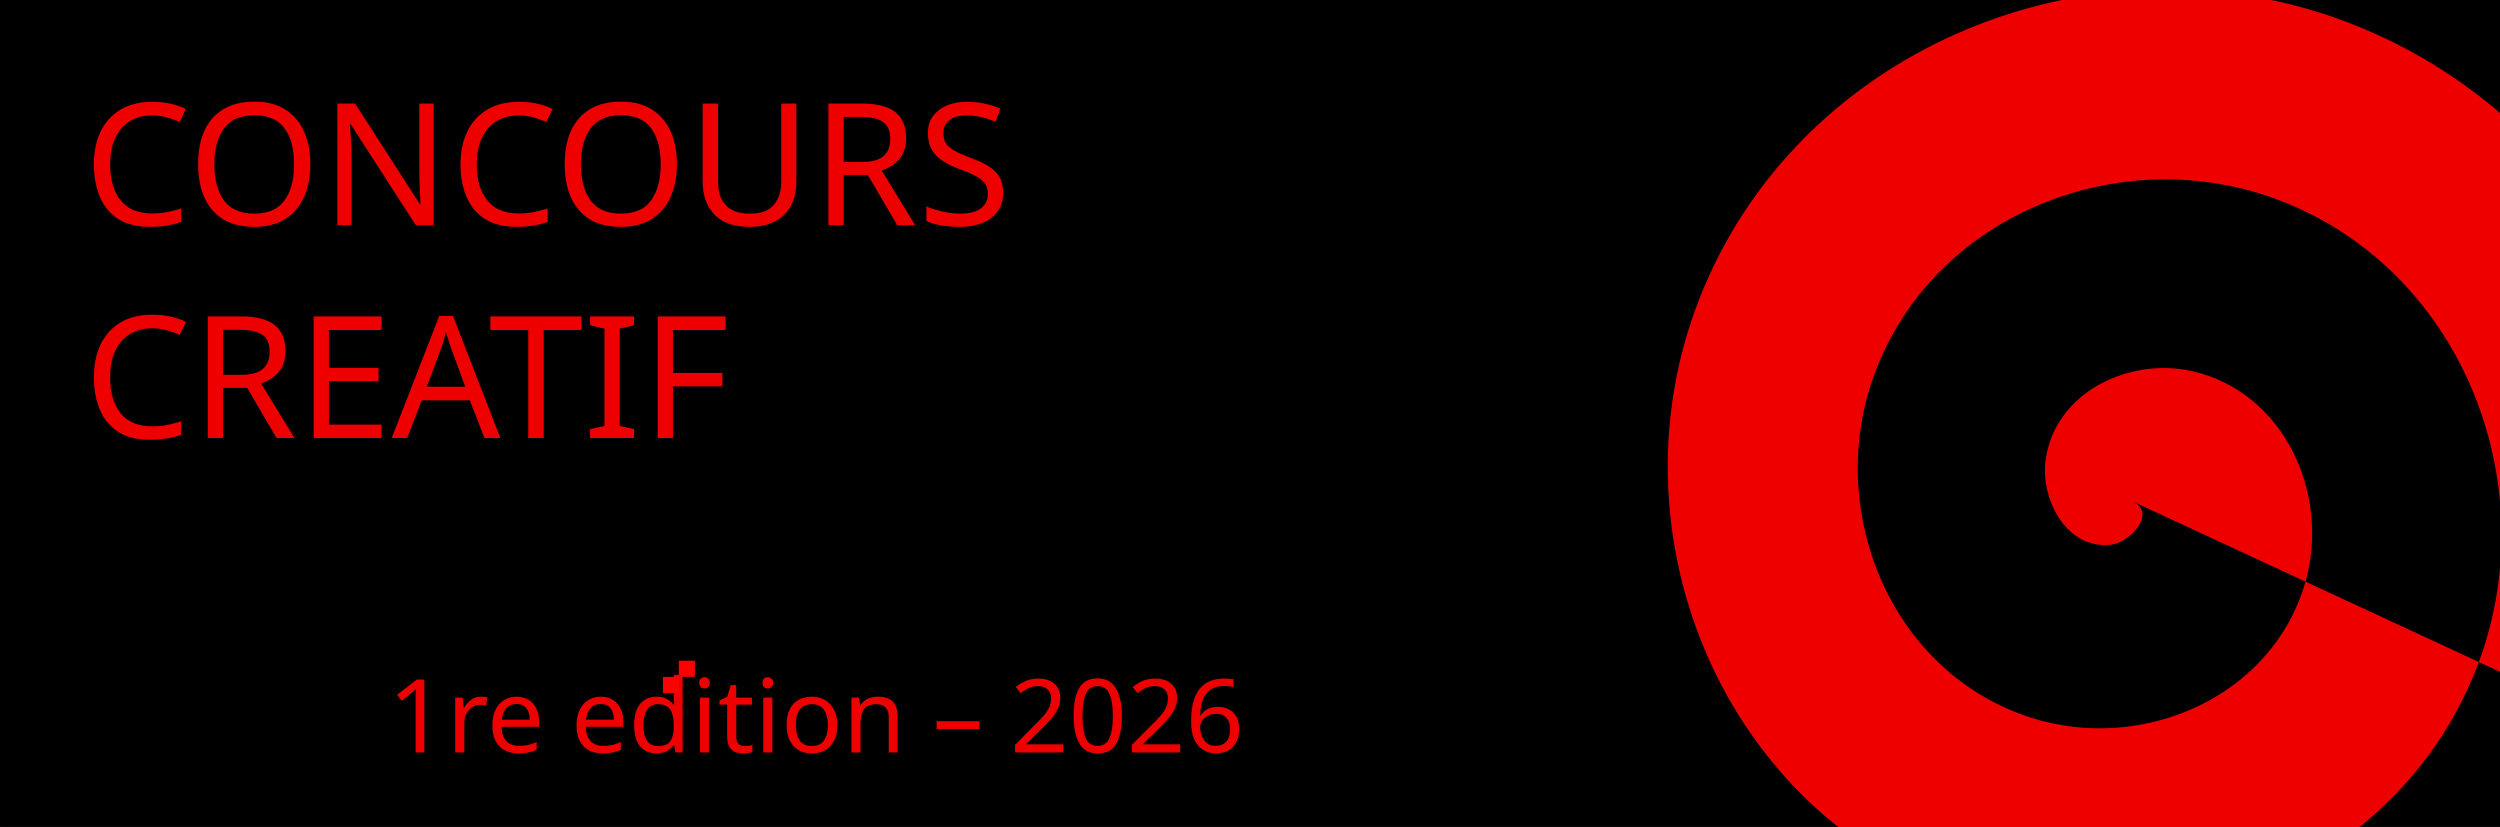
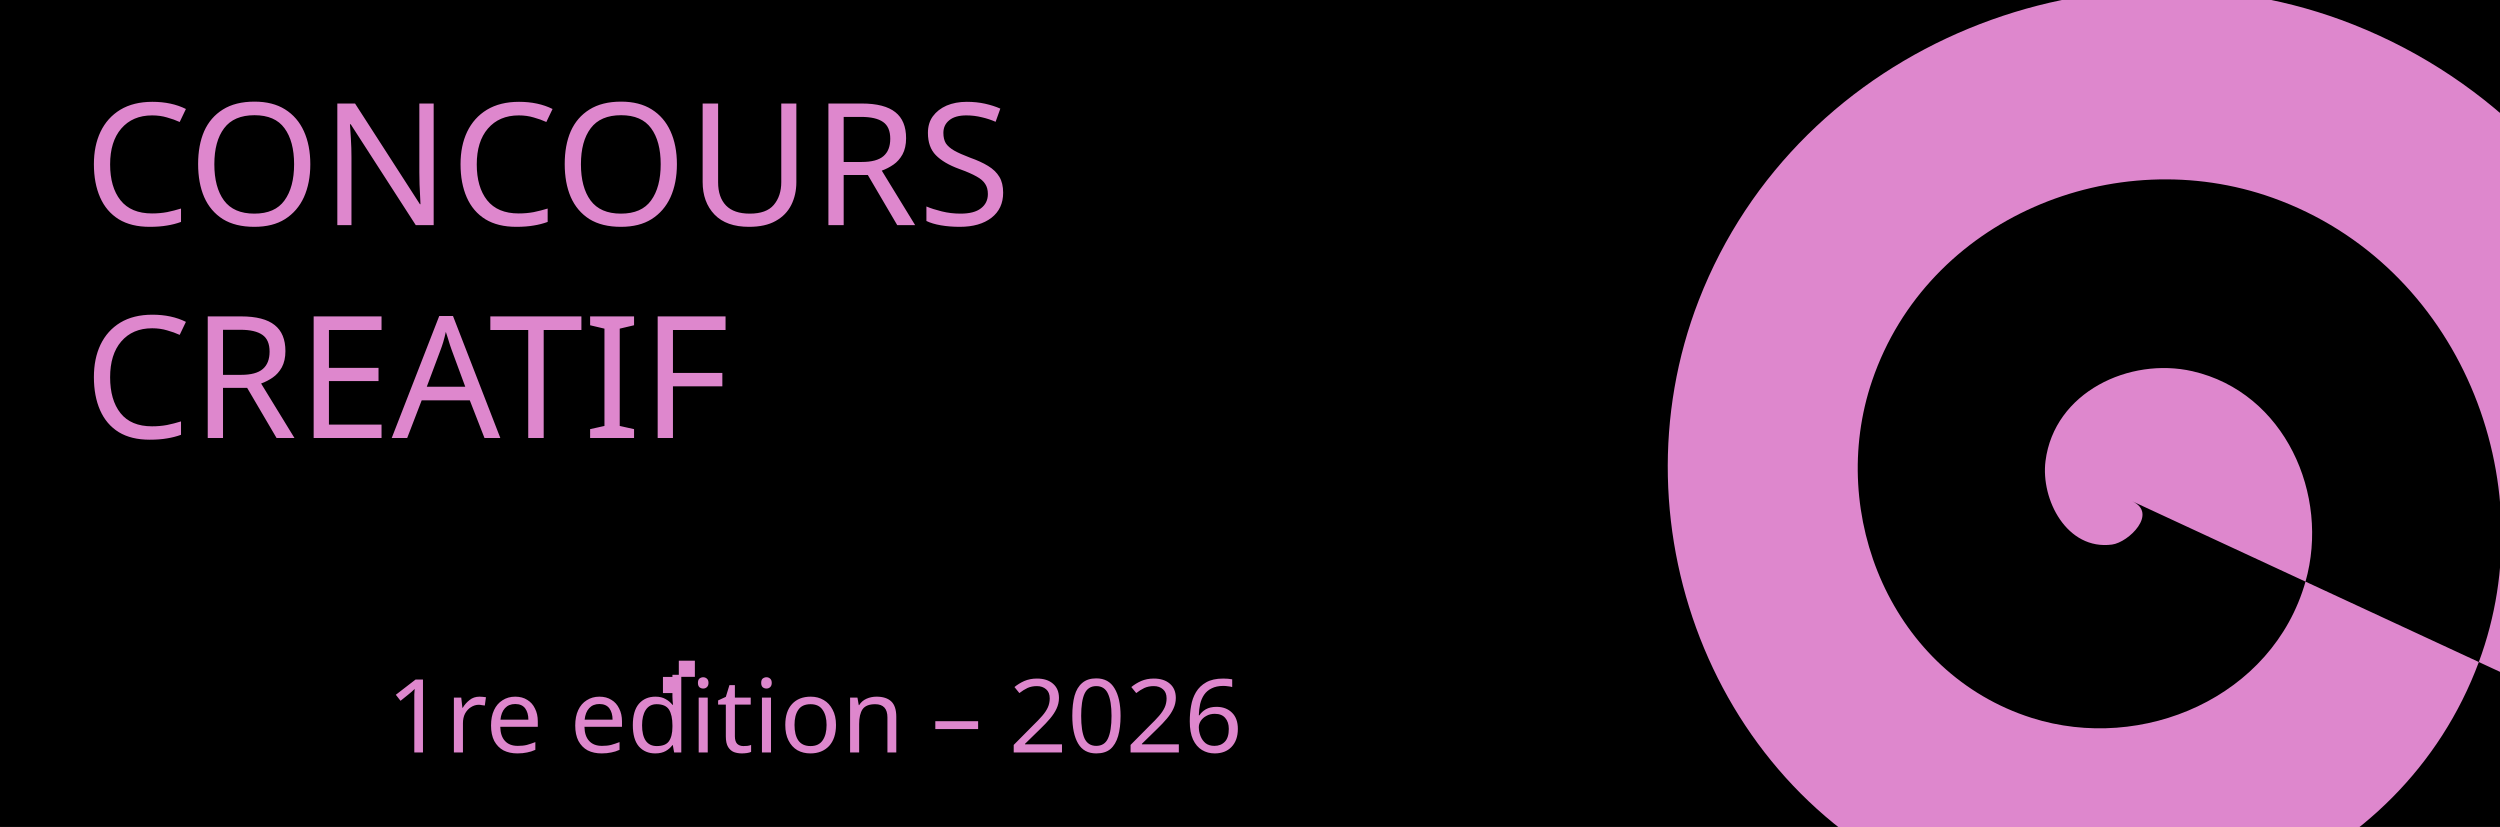
<svg xmlns="http://www.w3.org/2000/svg" width="783" height="259" viewBox="0 0 207.169 68.527" version="1.1" id="svg1">
  <defs id="defs1" />
  <g id="layer1">
    <rect style="fill:#000000;fill-opacity:1;stroke:#000000;stroke-width:0.1" id="rect5" width="207.069" height="68.427" x="0.05" y="0.05" />
-     <path style="fill:#ee0000;fill-opacity:1;fill-rule:evenodd;stroke:none;stroke-width:0.265" id="path4" d="m 177.042,41.535 c 2.161,1.002 -0.285,3.407 -1.666,3.591 -3.742,0.499 -5.921,-3.729 -5.516,-6.922 0.724,-5.712 6.967,-8.636 12.179,-7.442 7.65,1.753 11.409,10.24 9.367,17.436 -2.722,9.592 -13.524,14.206 -22.693,11.292 -11.537,-3.666 -17.014,-16.815 -13.218,-27.95 4.598,-13.486 20.108,-19.83 33.206,-15.143 15.436,5.523 22.65,23.403 17.068,38.463 -6.444,17.388 -26.699,25.472 -43.72,18.994 -19.34,-7.362 -28.297,-29.996 -20.919,-48.977 8.277,-21.293 33.294,-31.123 54.233,-22.844 23.247,9.191 33.95,36.592 24.769,59.49" transform="translate(-0.3541346)" />
-     <text xml:space="preserve" style="font-style:normal;font-variant:normal;font-weight:normal;font-stretch:normal;font-size:8.467px;font-family:'TeX Gyre Termes';-inkscape-font-specification:'TeX Gyre Termes';text-align:start;writing-mode:lr-tb;direction:ltr;text-anchor:start;fill:#ee0000;fill-opacity:1;stroke:none;stroke-width:0.1" x="6.922" y="18.657" id="text1">
-       <tspan id="tspan1" style="font-style:normal;font-variant:normal;font-weight:normal;font-stretch:normal;font-size:14.111px;font-family:Pixel;-inkscape-font-specification:Pixel;fill:#ee0000;fill-opacity:1;stroke-width:0.1;stroke:none" x="6.922" y="18.657">CONCOURS</tspan>
-       <tspan style="font-style:normal;font-variant:normal;font-weight:normal;font-stretch:normal;font-size:14.111px;font-family:Pixel;-inkscape-font-specification:Pixel;fill:#ee0000;fill-opacity:1;stroke-width:0.1;stroke:none" x="6.922" y="36.296" id="tspan7">CREATIF</tspan>
+     <text xml:space="preserve" style="font-style:normal;font-variant:normal;font-weight:normal;font-stretch:normal;font-size:8.467px;font-family:'TeX Gyre Termes';-inkscape-font-specification:'TeX Gyre Termes';text-align:start;writing-mode:lr-tb;direction:ltr;text-anchor:start;fill:#de87cd;fill-opacity:1;stroke:none;stroke-width:0.1;stroke-opacity:1" x="32.052" y="62.355" id="text2">
+       <tspan style="font-style:normal;font-variant:normal;font-weight:normal;font-stretch:normal;font-size:8.467px;font-family:Pixel;-inkscape-font-specification:Pixel;fill:#de87cd;fill-opacity:1;stroke:none;stroke-width:0.1;stroke-opacity:1" x="32.052" y="62.355" id="tspan1">1re edition – 2026</tspan>
    </text>
-     <text xml:space="preserve" style="font-style:normal;font-variant:normal;font-weight:normal;font-stretch:normal;font-size:8.467px;font-family:'TeX Gyre Termes';-inkscape-font-specification:'TeX Gyre Termes';text-align:start;writing-mode:lr-tb;direction:ltr;text-anchor:start;fill:#ee0000;fill-opacity:1;stroke:none;stroke-width:0.1;stroke-opacity:1" x="32.162" y="62.355" id="text11">
-       <tspan style="font-style:normal;font-variant:normal;font-weight:normal;font-stretch:normal;font-size:8.467px;font-family:Pixel;-inkscape-font-specification:Pixel;fill:#ee0000;fill-opacity:1;stroke:none;stroke-width:0.1;stroke-opacity:1" x="32.162" y="62.355" id="tspan11">1re edition – 2026</tspan>
+     <path style="fill:#de87cd;fill-opacity:1;fill-rule:evenodd;stroke:none;stroke-width:0.265" id="path4" d="m 177.042,41.535 c 2.161,1.002 -0.285,3.407 -1.666,3.591 -3.742,0.499 -5.921,-3.729 -5.516,-6.922 0.724,-5.712 6.967,-8.636 12.179,-7.442 7.65,1.753 11.409,10.24 9.367,17.436 -2.722,9.592 -13.524,14.206 -22.693,11.292 -11.537,-3.666 -17.014,-16.815 -13.218,-27.95 4.598,-13.486 20.108,-19.83 33.206,-15.143 15.436,5.523 22.65,23.403 17.068,38.463 -6.444,17.388 -26.699,25.472 -43.72,18.994 -19.34,-7.362 -28.297,-29.996 -20.919,-48.977 8.277,-21.293 33.294,-31.123 54.233,-22.844 23.247,9.191 33.95,36.592 24.769,59.49" transform="translate(-0.3541346)" />
+     <text xml:space="preserve" style="font-style:normal;font-variant:normal;font-weight:normal;font-stretch:normal;font-size:8.467px;font-family:'TeX Gyre Termes';-inkscape-font-specification:'TeX Gyre Termes';text-align:start;writing-mode:lr-tb;direction:ltr;text-anchor:start;fill:#de87cd;fill-opacity:1;stroke:none;stroke-width:0.1" x="6.922" y="18.657" id="text1">
+       <tspan style="font-style:normal;font-variant:normal;font-weight:normal;font-stretch:normal;font-size:14.111px;font-family:Pixel;-inkscape-font-specification:Pixel;fill:#de87cd;fill-opacity:1;stroke:none;stroke-width:0.1" x="6.922" y="18.657" id="tspan7">CONCOURS</tspan>
+       <tspan style="font-style:normal;font-variant:normal;font-weight:normal;font-stretch:normal;font-size:14.111px;font-family:Pixel;-inkscape-font-specification:Pixel;fill:#de87cd;fill-opacity:1;stroke:none;stroke-width:0.1" x="6.922" y="36.296" id="tspan6">CREATIF</tspan>
    </text>
-     <rect style="fill:#ff0000;fill-opacity:1;stroke:none;stroke-width:0.1;stroke-opacity:1" id="rect2" width="1.33" height="1.338" x="54.937" y="56.095" />
-     <rect style="fill:#ff0000;fill-opacity:1;stroke:none;stroke-width:0.1;stroke-opacity:1" id="rect3" width="1.33" height="1.338" x="56.252" y="54.75" />
+     <rect style="fill:#de87cd;fill-opacity:1;stroke:none;stroke-width:0.1;stroke-opacity:1" id="rect2" width="1.33" height="1.338" x="54.937" y="56.095" />
+     <rect style="fill:#de87cd;fill-opacity:1;stroke:none;stroke-width:0.1;stroke-opacity:1" id="rect3" width="1.33" height="1.338" x="56.252" y="54.75" />
  </g>
</svg>
